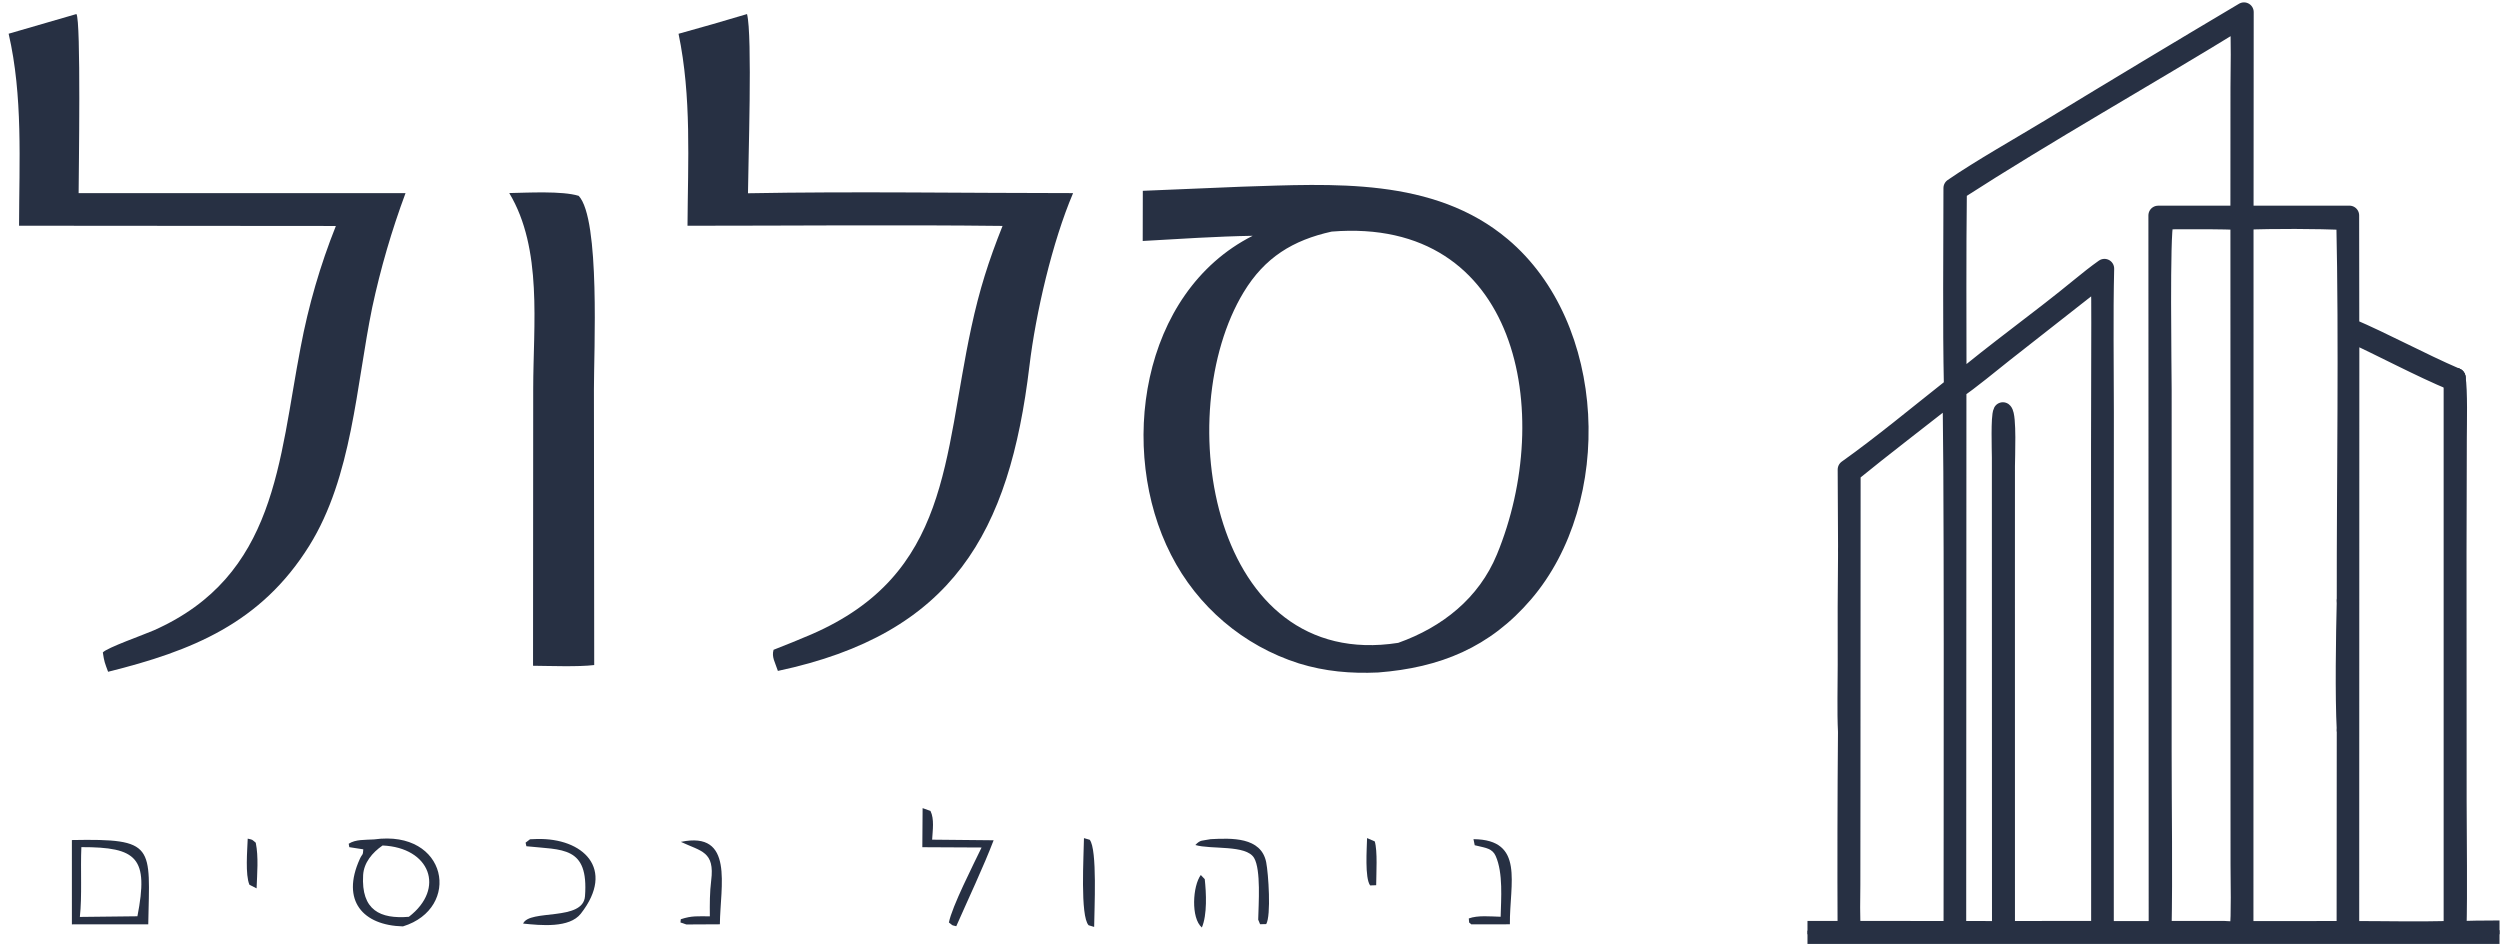
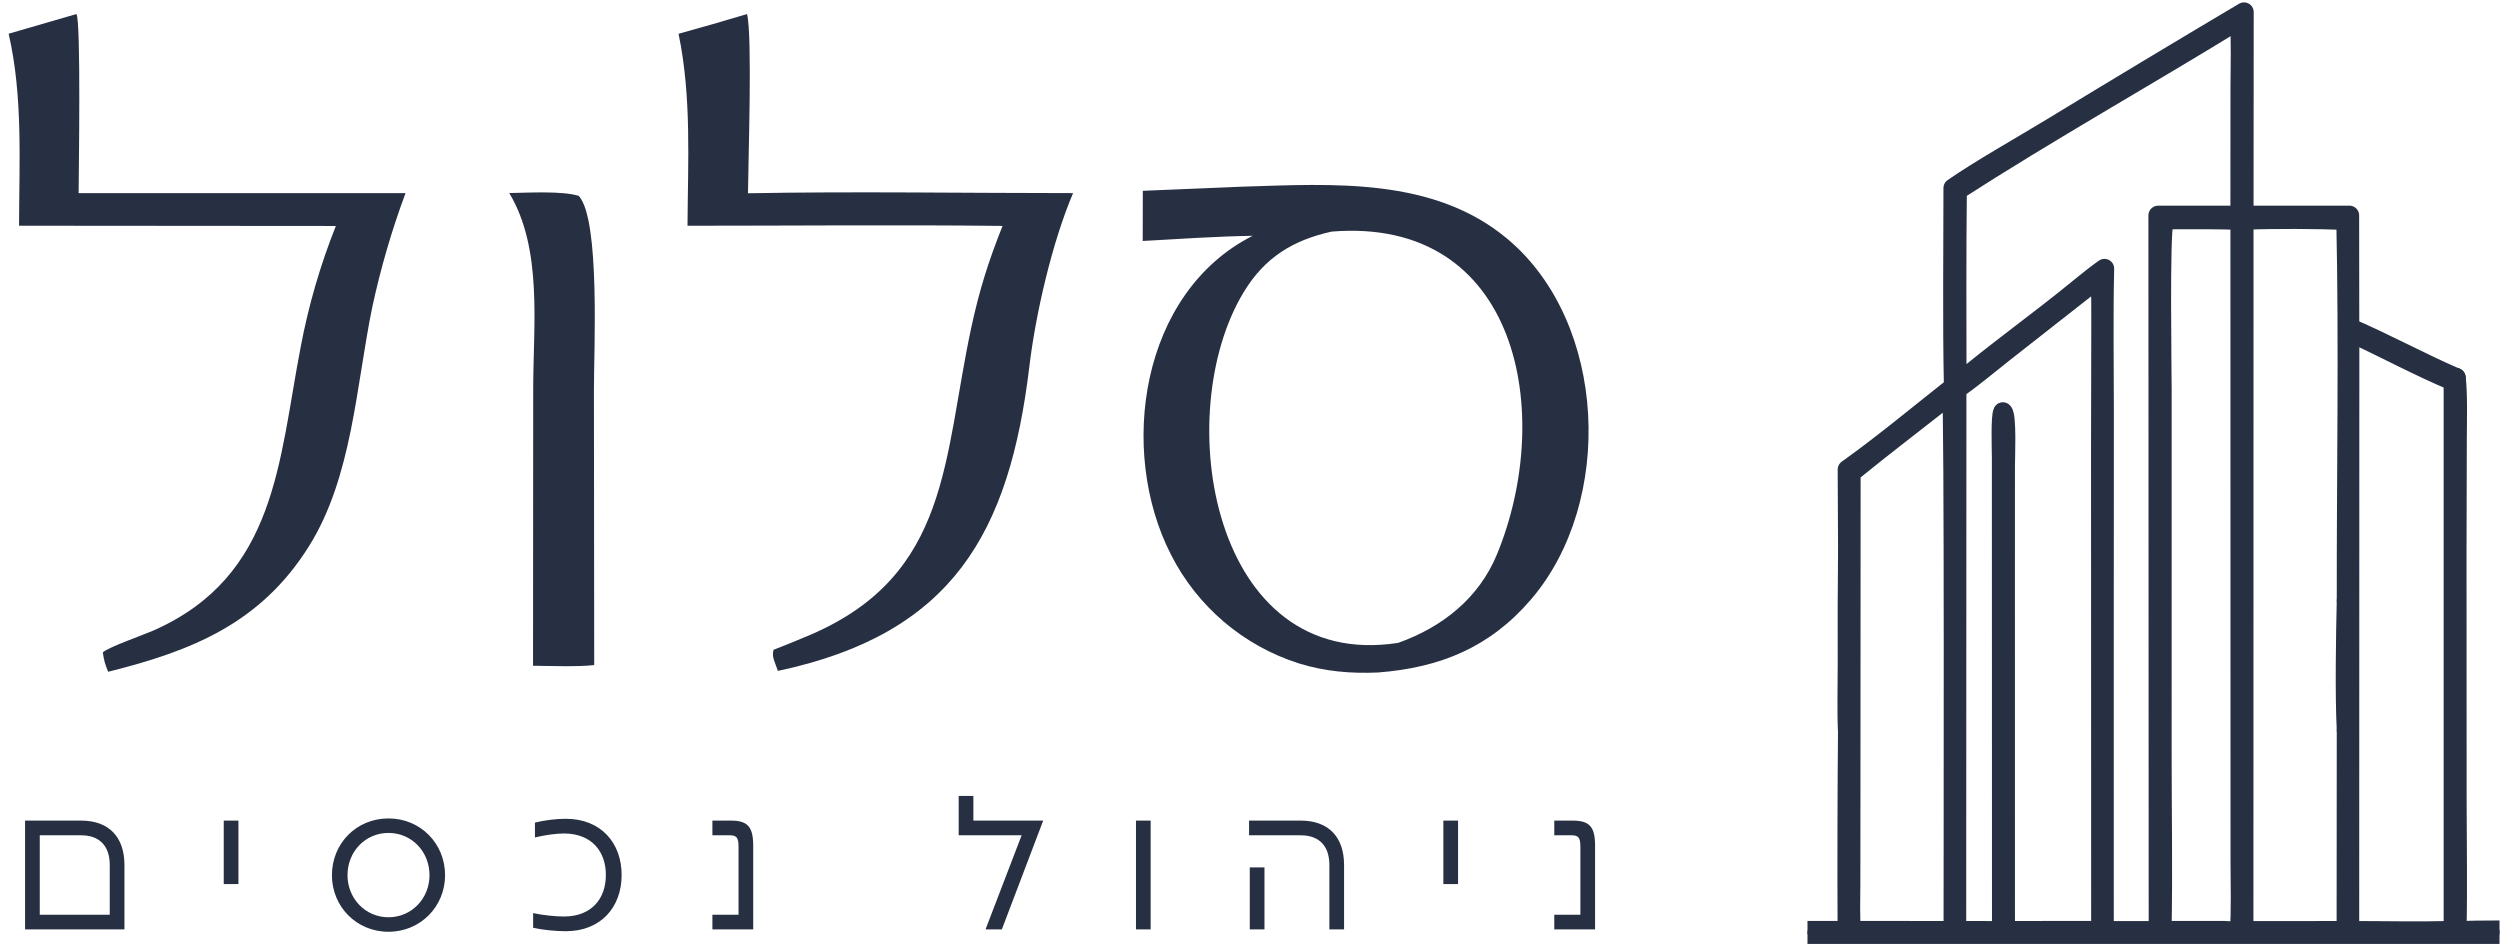
<svg xmlns="http://www.w3.org/2000/svg" viewBox="0 0 771.7 292" width="772" height="292">
  <g transform="translate(2 -458)">
    <path d="M381.367 515.648C409.266 514.797 440.555 512.594 463.453 531.867C494.227 557.758 496.43 612.984 470.656 643.07C457.914 657.953 442.555 664.18 423.398 665.664C414.984 666.047 407.008 665.352 398.937 662.859C381.82 657.414 367.594 645.328 359.461 629.305C342.984 597.156 350.023 548.32 384.68 530.812C373.609 531 361.789 531.781 350.719 532.414L350.75 516.922L381.367 515.648ZM429.609 656.516C443.281 651.648 454.539 642.703 460.109 629.195C478.031 585.742 466.883 524.844 409.062 529.516C397.117 532.164 388.398 537.492 381.891 548.234C359.141 585.828 371.977 665.523 429.609 656.516Z" fill="#273043" />
    <path d="M228.531 462.344C230.242 468.711 228.875 508.906 228.828 517.68C261.563 517.07 296.328 517.633 329.219 517.633C322.813 532.664 317.703 554.641 315.742 570.992C309.555 622.617 292.055 653.703 238.063 665.18C237.172 662.453 236.078 660.891 236.727 658.656C240.633 657.141 244.508 655.555 248.36 653.914C291.336 635.297 289.102 599.43 297.797 559.086C300.297 547.492 303.063 538.75 307.438 527.766C275.328 527.383 242.32 527.719 210.151 527.711C210.271 507.789 211.438 487.875 207.384 468.43C214.456 466.477 221.507 464.453 228.531 462.344Z" fill="#273043" />
    <path d="M21.446 462.336C22.891 464.117 22.156 511.367 22.13 517.648L123.076 517.641C118.801 529.148 115.364 540.945 112.79 552.945C107.809 577.188 106.622 605.227 93.347 626.539C78.426 650.484 57.088 659.008 31.23 665.445C30.195 662.664 30.034 662.359 29.603 659.477C30.816 658.031 42.4 653.961 45.355 652.649C83.271 635.813 83.898 600.383 90.689 565.211C93.096 552.414 96.738 539.875 101.566 527.781L3.733 527.703C3.778 507.875 4.95 487.648 0.517 468.414L21.446 462.336Z" fill="#273043" />
    <path d="M155.104 517.617C160.708 517.516 171.422 516.898 176.55 518.477C183.258 525.625 181.23 566.742 181.255 578.148L181.342 663.367C176.395 663.969 167.704 663.633 162.451 663.586L162.503 578.078C162.514 558.352 165.468 534.852 155.104 517.617Z" fill="#273043" />
-     <path d="M20.046 717.406C46.008 716.914 44.091 719.148 43.631 743.43L20.051 743.445L20.046 717.406ZM22.51 741.148L40.286 740.945C43.804 722.852 40.222 719.578 22.977 719.594C22.672 726.273 23.218 734.852 22.51 741.148Z" fill="#273043" />
-     <path d="M113.348 717.211C136.157 714.047 140.431 738.492 122.285 744.07C109.998 743.774 103.073 736.195 108.955 723.258C109.765 721.477 109.927 722.367 110.035 720.274L105.714 719.602L105.531 718.547C107.688 717.156 110.539 717.391 113.348 717.211ZM124.108 741.109C135.495 732.344 130.608 719.734 115.986 719.086C112.82 721.274 110.212 724.383 109.985 728.211C109.336 739.133 115.314 741.828 124.108 741.109Z" fill="#273043" />
-     <path d="M161.522 717.164C162.22 717.125 162.917 717.101 163.615 717.086C177.843 716.703 188.052 726.234 177.226 740.117C173.679 744.664 164.891 743.758 159.387 743.203C161.341 738.672 177.907 742.578 178.495 734.766C179.673 719.148 171.472 720.516 160.396 719.32L160.152 718.211L161.522 717.164Z" fill="#273043" />
-     <path d="M282.75 707.547L285.18 708.414C286.414 710.93 285.852 714.367 285.695 717.289L304.68 717.477C301.648 725.461 296.656 736.016 293.148 744.016C291.539 743.617 292.32 743.969 290.867 742.867C291.82 737.961 298.414 725.016 300.961 719.711L282.664 719.617L282.75 707.547Z" fill="#273043" />
-     <path d="M371.711 717.133C378.055 716.82 387.289 716.367 388.852 724.281C389.531 727.703 390.414 740.664 388.859 743.359L386.961 743.398L386.383 741.992C386.484 737.234 387.266 726.594 385.117 722.938C382.664 718.773 371.836 720.391 366.969 718.938C368.586 717.258 368.922 717.695 371.711 717.133Z" fill="#273043" />
-     <path d="M208.099 717.969C224.696 714.508 220.245 731.781 220.146 743.422L209.802 743.476L207.978 742.859L208.08 741.859C211.507 740.718 213.43 740.961 217.053 740.968C217.011 737.304 217.005 733.539 217.464 729.914C218.606 720.883 214.416 720.937 208.099 717.969Z" fill="#273043" />
-     <path d="M452.859 717.133C468.758 717.281 463.984 730.82 464.102 743.422L452.211 743.445L451.516 742.867L451.414 741.617C454.164 740.586 458.187 741.016 461.25 741.094C461.375 735.664 462.062 727.578 459.711 722.32C458.68 720 456.57 719.82 454.18 719.227L453.242 719.008L452.859 717.133Z" fill="#273043" />
-     <path d="M332.578 716.812L334.343 717.32C336.75 720.195 335.758 739.102 335.726 744.234L334.015 743.719C331.359 740.898 332.523 722.031 332.578 716.812Z" fill="#273043" />
-     <path d="M368.656 728.203L369.875 729.484C370.336 733.703 370.672 740.469 368.985 744.414C365.555 741.492 366.149 731.563 368.656 728.203Z" fill="#273043" />
-     <path d="M74.345 716.969C76.055 717.383 75.463 717.117 76.831 718.234C77.723 722.68 77.251 727.719 77.085 732.328L74.873 731.211C73.558 728.102 74.208 720.734 74.345 716.969Z" fill="#273043" />
-     <path d="M420 716.797L422.375 717.828C423.273 720.828 422.836 727.742 422.813 731.352L420.945 731.422C419.266 729.078 419.93 720.102 420 716.797Z" fill="#273043" />
+     <path d="M5.59 745L36.28 745L36.28 725.12C36.28 716.38 31.41 711.40 22.90 711.40L5.59 711.40ZM10.13 740.46L10.13 715.94L22.90 715.94C28.44 715.94 31.74 719.07 31.74 725.12L31.74 740.46ZM66.94 711.40L66.94 731L71.48 731L71.48 711.40ZM117.82 745.73C127.68 745.73 135.29 737.94 135.29 728.26C135.29 718.46 127.68 710.73 117.82 710.73C107.91 710.73 100.35 718.46 100.35 728.26C100.35 737.94 107.91 745.73 117.82 745.73ZM105.16 728.26C105.16 720.98 110.65 715.21 117.82 715.21C124.99 715.21 130.48 720.98 130.48 728.26C130.48 735.42 124.99 741.25 117.82 741.25C110.65 741.25 105.16 735.42 105.16 728.26ZM172.56 745.56C183.43 745.56 189.81 738.11 189.81 728.20C189.81 718.29 183.43 710.84 172.56 710.84C169.54 710.84 165.96 711.29 163.04 712.02L163.04 716.61C165.96 715.88 169.60 715.38 171.95 715.38C180.63 715.38 184.94 720.98 184.94 728.20C184.94 735.42 180.63 741.02 171.95 741.02C169.54 741.02 165.45 740.63 162.48 739.96L162.48 744.50C165.45 745.17 169.48 745.56 172.56 745.56ZM217.84 745L230.44 745L230.44 719.13C230.44 713.36 228.76 711.40 223.55 711.40L217.84 711.40L217.84 715.94L223.22 715.94C225.40 715.94 225.91 716.78 225.91 719.52L225.91 740.46L217.84 740.46ZM302.18 745L307.22 745L319.99 711.40L298.43 711.40L298.43 703.78L293.89 703.78L293.89 715.94L313.33 715.94ZM348.64 711.40L348.64 745L353.17 745L353.17 711.40ZM383.78 745L388.32 745L388.32 725.85L383.78 725.85ZM383.56 715.94L399.52 715.94C405.06 715.94 408.36 719.07 408.36 725.12L408.36 745L412.90 745L412.90 725.12C412.90 716.38 408.03 711.40 399.52 711.40L383.56 711.40ZM443.56 711.40L443.56 731L448.10 731L448.10 711.40ZM477.81 745L490.41 745L490.41 719.13C490.41 713.36 488.73 711.40 483.52 711.40L477.81 711.40L477.81 715.94L483.18 715.94C485.37 715.94 485.87 716.78 485.87 719.52L485.87 740.46L477.81 740.46Z" fill="#273043" />
  </g>
  <svg x="558" y="0" width="213.7" height="292" viewBox="82 -6 322 440">
    <path d="M149.782 81.497C162.356 72.81 181.908 61.756 195.315 53.62C225.148 35.455 255.078 17.458 285.109 -0.37L285.039 94.233L334.172 94.213L334.234 146.508C350.492 153.456 367.133 162.579 383.695 169.731L382.531 171.338C367.383 165.095 349.531 155.475 334.265 148.485L334.203 427.086C349.086 427.063 367.937 427.524 382.531 426.969L383.336 427.039L384.133 427.117C407.875 426.328 432.273 427.508 456.078 427.024C464.82 426.844 475.14 426.781 483.742 427.672L482.367 427.75L482.469 428.11C472.289 429.258 456.422 428.742 445.812 428.735L384.172 428.711L181.722 428.719H51.67C44.208 428.719 4.145 429.211 -0.392 428.422L-0.059 427.36C6.444 426.453 26.626 427.031 33.955 427.063L100.52 427.055C100.382 396.195 100.444 365.336 100.705 334.477C101.947 327.737 102.226 255.211 100.746 250.014L100.566 212.481C116.437 201.231 134.557 186.196 149.993 174.028C149.353 143.611 149.781 112 149.782 81.497ZM332.726 427.078L332.797 333.708C333.961 328.592 333.687 278.839 332.797 273.481C332.719 215.567 333.836 154.044 332.578 96.474C318.875 95.928 298.812 95.813 285.031 96.403L284.984 427.125L332.726 427.078ZM151.637 82.631C151.28 112.661 151.471 142.944 151.471 172.992C170.002 157.352 190.233 143.076 208.988 127.644C212.495 124.758 216.485 121.592 220.181 118.979C219.654 141.022 220.044 163.965 220.039 186.102L219.988 307.342L220.008 427.094H245.281L245.148 94.231L283.304 94.207L283.336 34.906C283.344 26.713 283.781 12.057 283.047 4.267L282.258 3.485C239.547 29.74 193.51 55.631 151.637 82.631ZM102.974 427.047L149.829 427.071C149.822 403.664 150.294 178.62 149.125 177.067C133.725 189.189 117.316 201.65 102.199 213.983L102.124 363.36L102.075 405.547C102.069 410.641 101.723 422.195 102.413 426.594L102.974 427.047ZM283.312 96.456C273.812 96.093 264.719 96.127 255.226 96.164C252.187 96.261 250.109 95.825 247.812 97.246C245.945 102.373 246.93 166.745 246.93 175.524L246.922 343.611C246.914 370.922 247.422 399.891 246.89 427.055H275.984C279.703 427.125 280.695 427.86 282.992 426.133C283.781 421.633 283.383 401.735 283.367 396.297L283.344 332.4L283.312 96.456ZM218.507 427.055L218.453 202.144L218.569 144.239C218.552 140.323 218.697 125.857 218.018 122.995L173.372 158.031C167.937 162.295 156.711 171.643 151.433 174.984L151.329 427.071L172.368 427.102L172.314 206.914C172.299 203.252 171.776 187.865 172.916 185.696C174.854 187.289 174.015 207.228 174.013 210.89L173.999 261.407L174.014 427.063L218.507 427.055Z" fill="#273043" stroke="#273043" stroke-width="9.041" stroke-linejoin="round" />
    <path d="M332.797 273.48C333.688 278.839 333.961 328.592 332.797 333.708C331.953 317.8 332.406 289.599 332.797 273.48Z" fill="#273043" stroke="#273043" stroke-width="9.041" stroke-linejoin="round" />
    <path d="M383.695 169.73C383.016 190.723 383.445 213.293 383.445 234.472L383.438 360.266C383.43 381.953 383.844 405.469 383.336 427.039L382.531 426.969V171.337L383.695 169.73Z" fill="#273043" stroke="#273043" stroke-width="9.041" stroke-linejoin="round" />
    <path d="M383.695 169.73C384.703 175.443 384.289 191.516 384.274 198.087L384.141 250.87L384.188 366.555C384.195 386.297 384.602 407.531 384.133 427.117L383.336 427.039C383.844 405.469 383.43 381.953 383.438 360.266L383.446 234.472C383.446 213.293 383.016 190.723 383.695 169.73Z" fill="#273043" stroke="#273043" stroke-width="9.041" stroke-linejoin="round" />
    <path d="M100.746 250.014C102.226 255.211 101.947 327.737 100.706 334.477C100.239 325.097 100.582 312.766 100.579 303.203C100.502 285.474 100.557 267.743 100.746 250.014Z" fill="#273043" stroke="#273043" stroke-width="9.041" stroke-linejoin="round" />
  </svg>
</svg>
